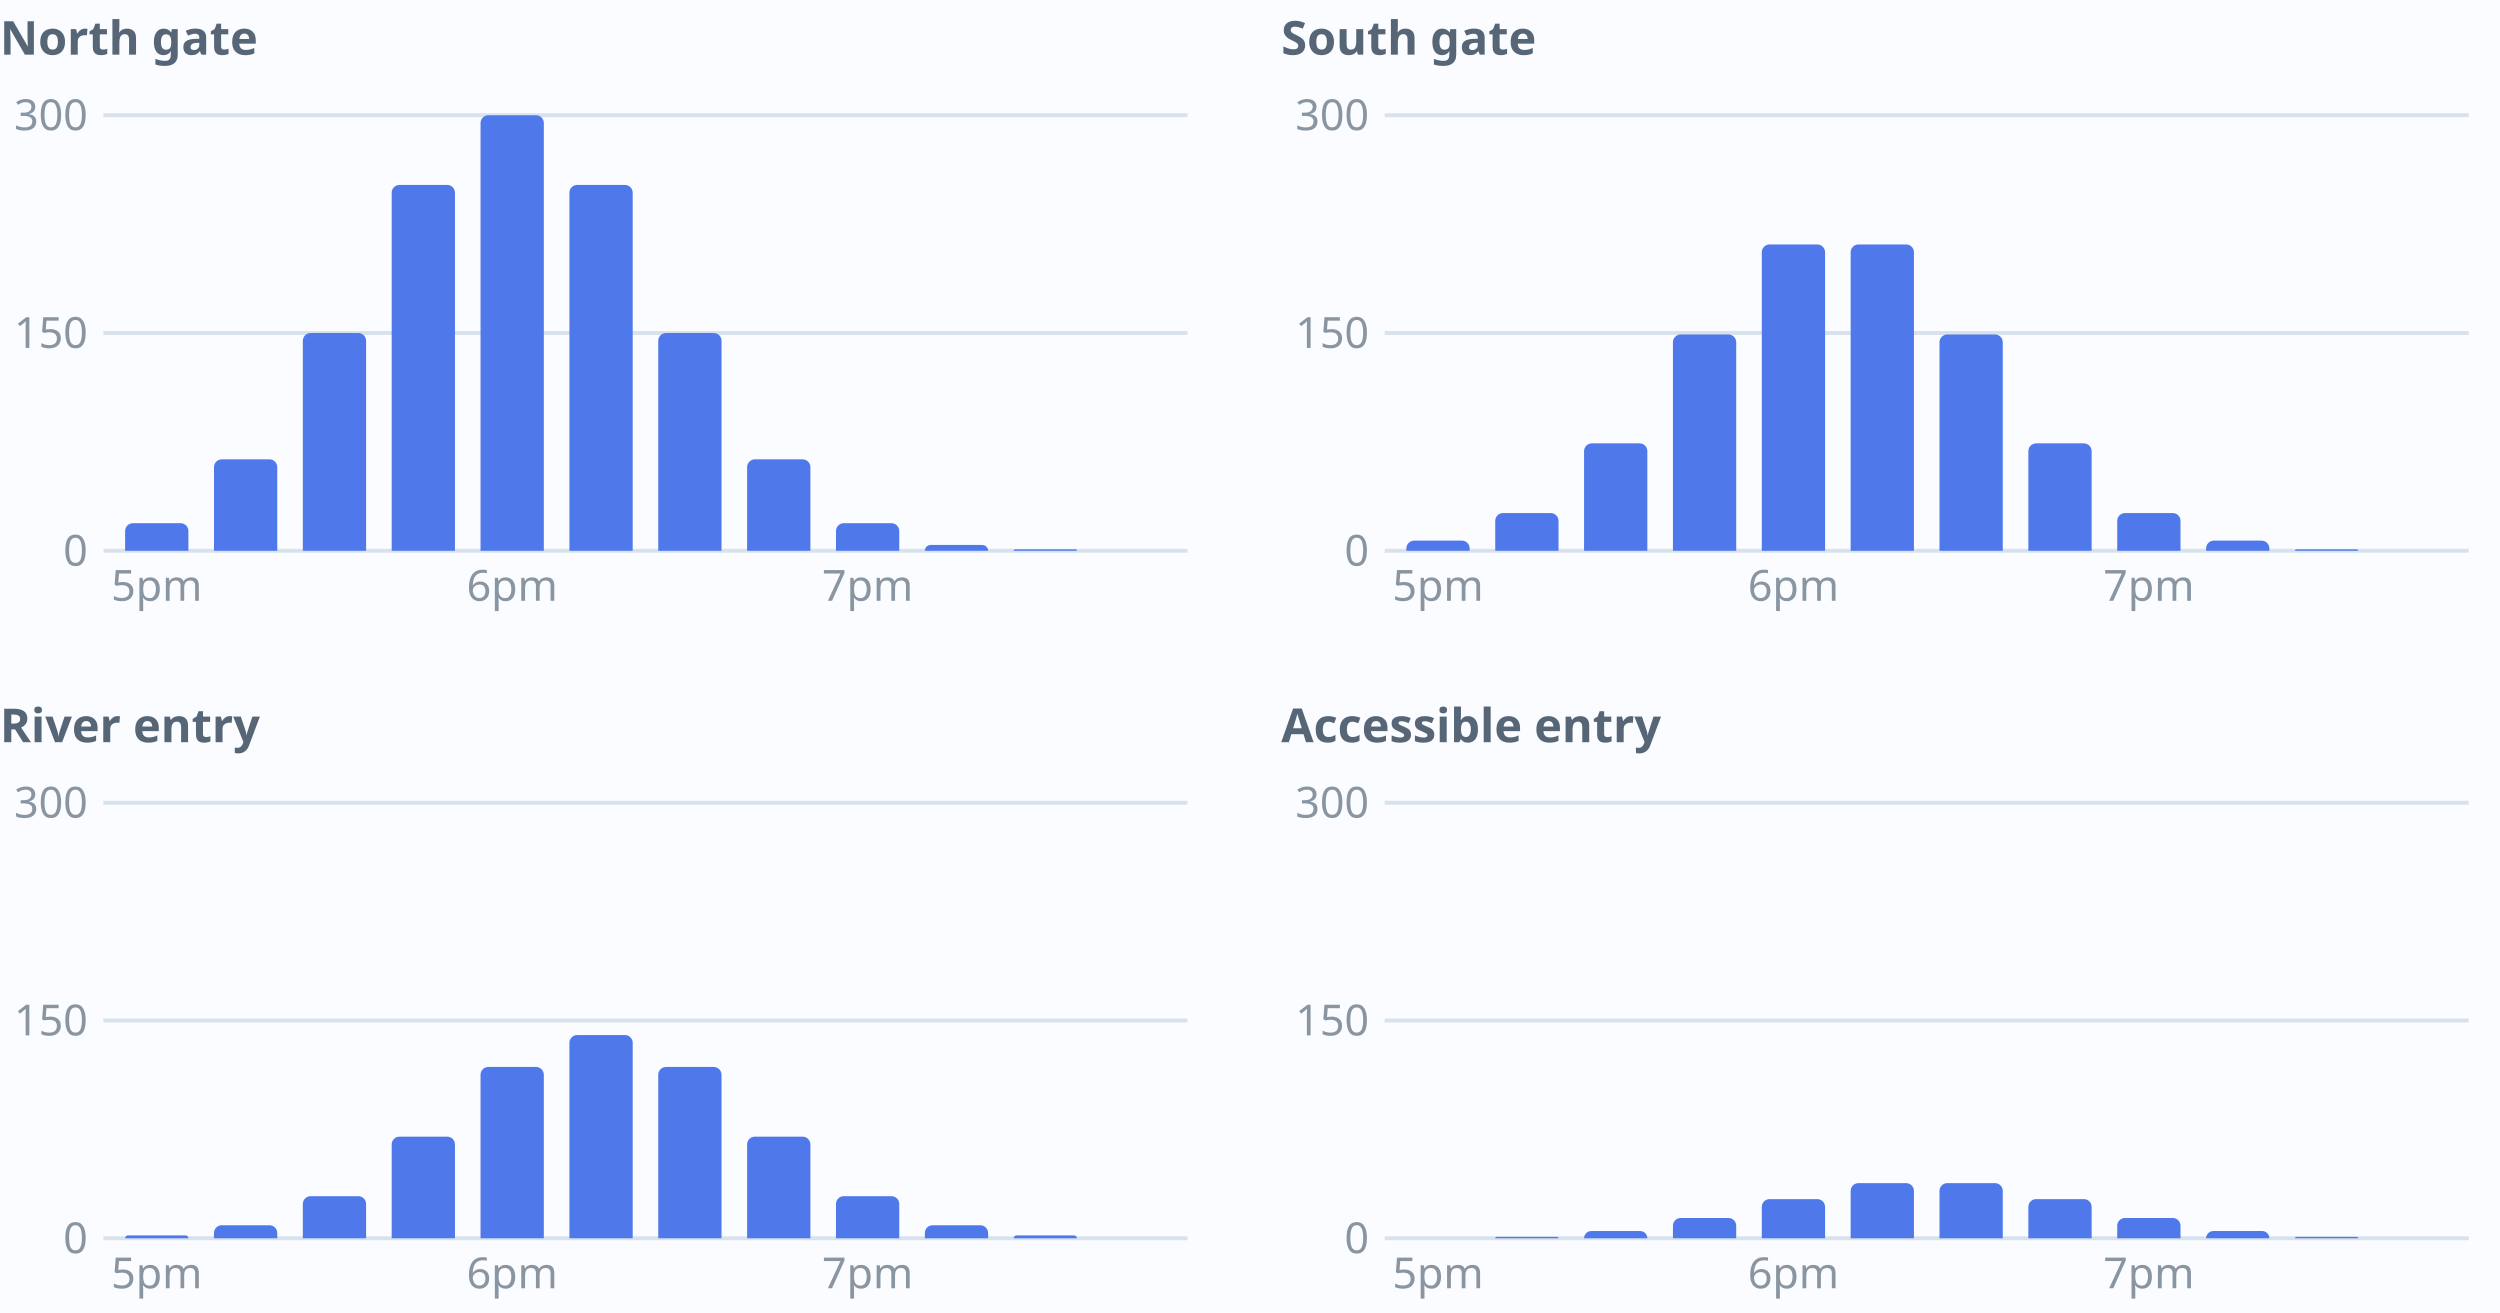
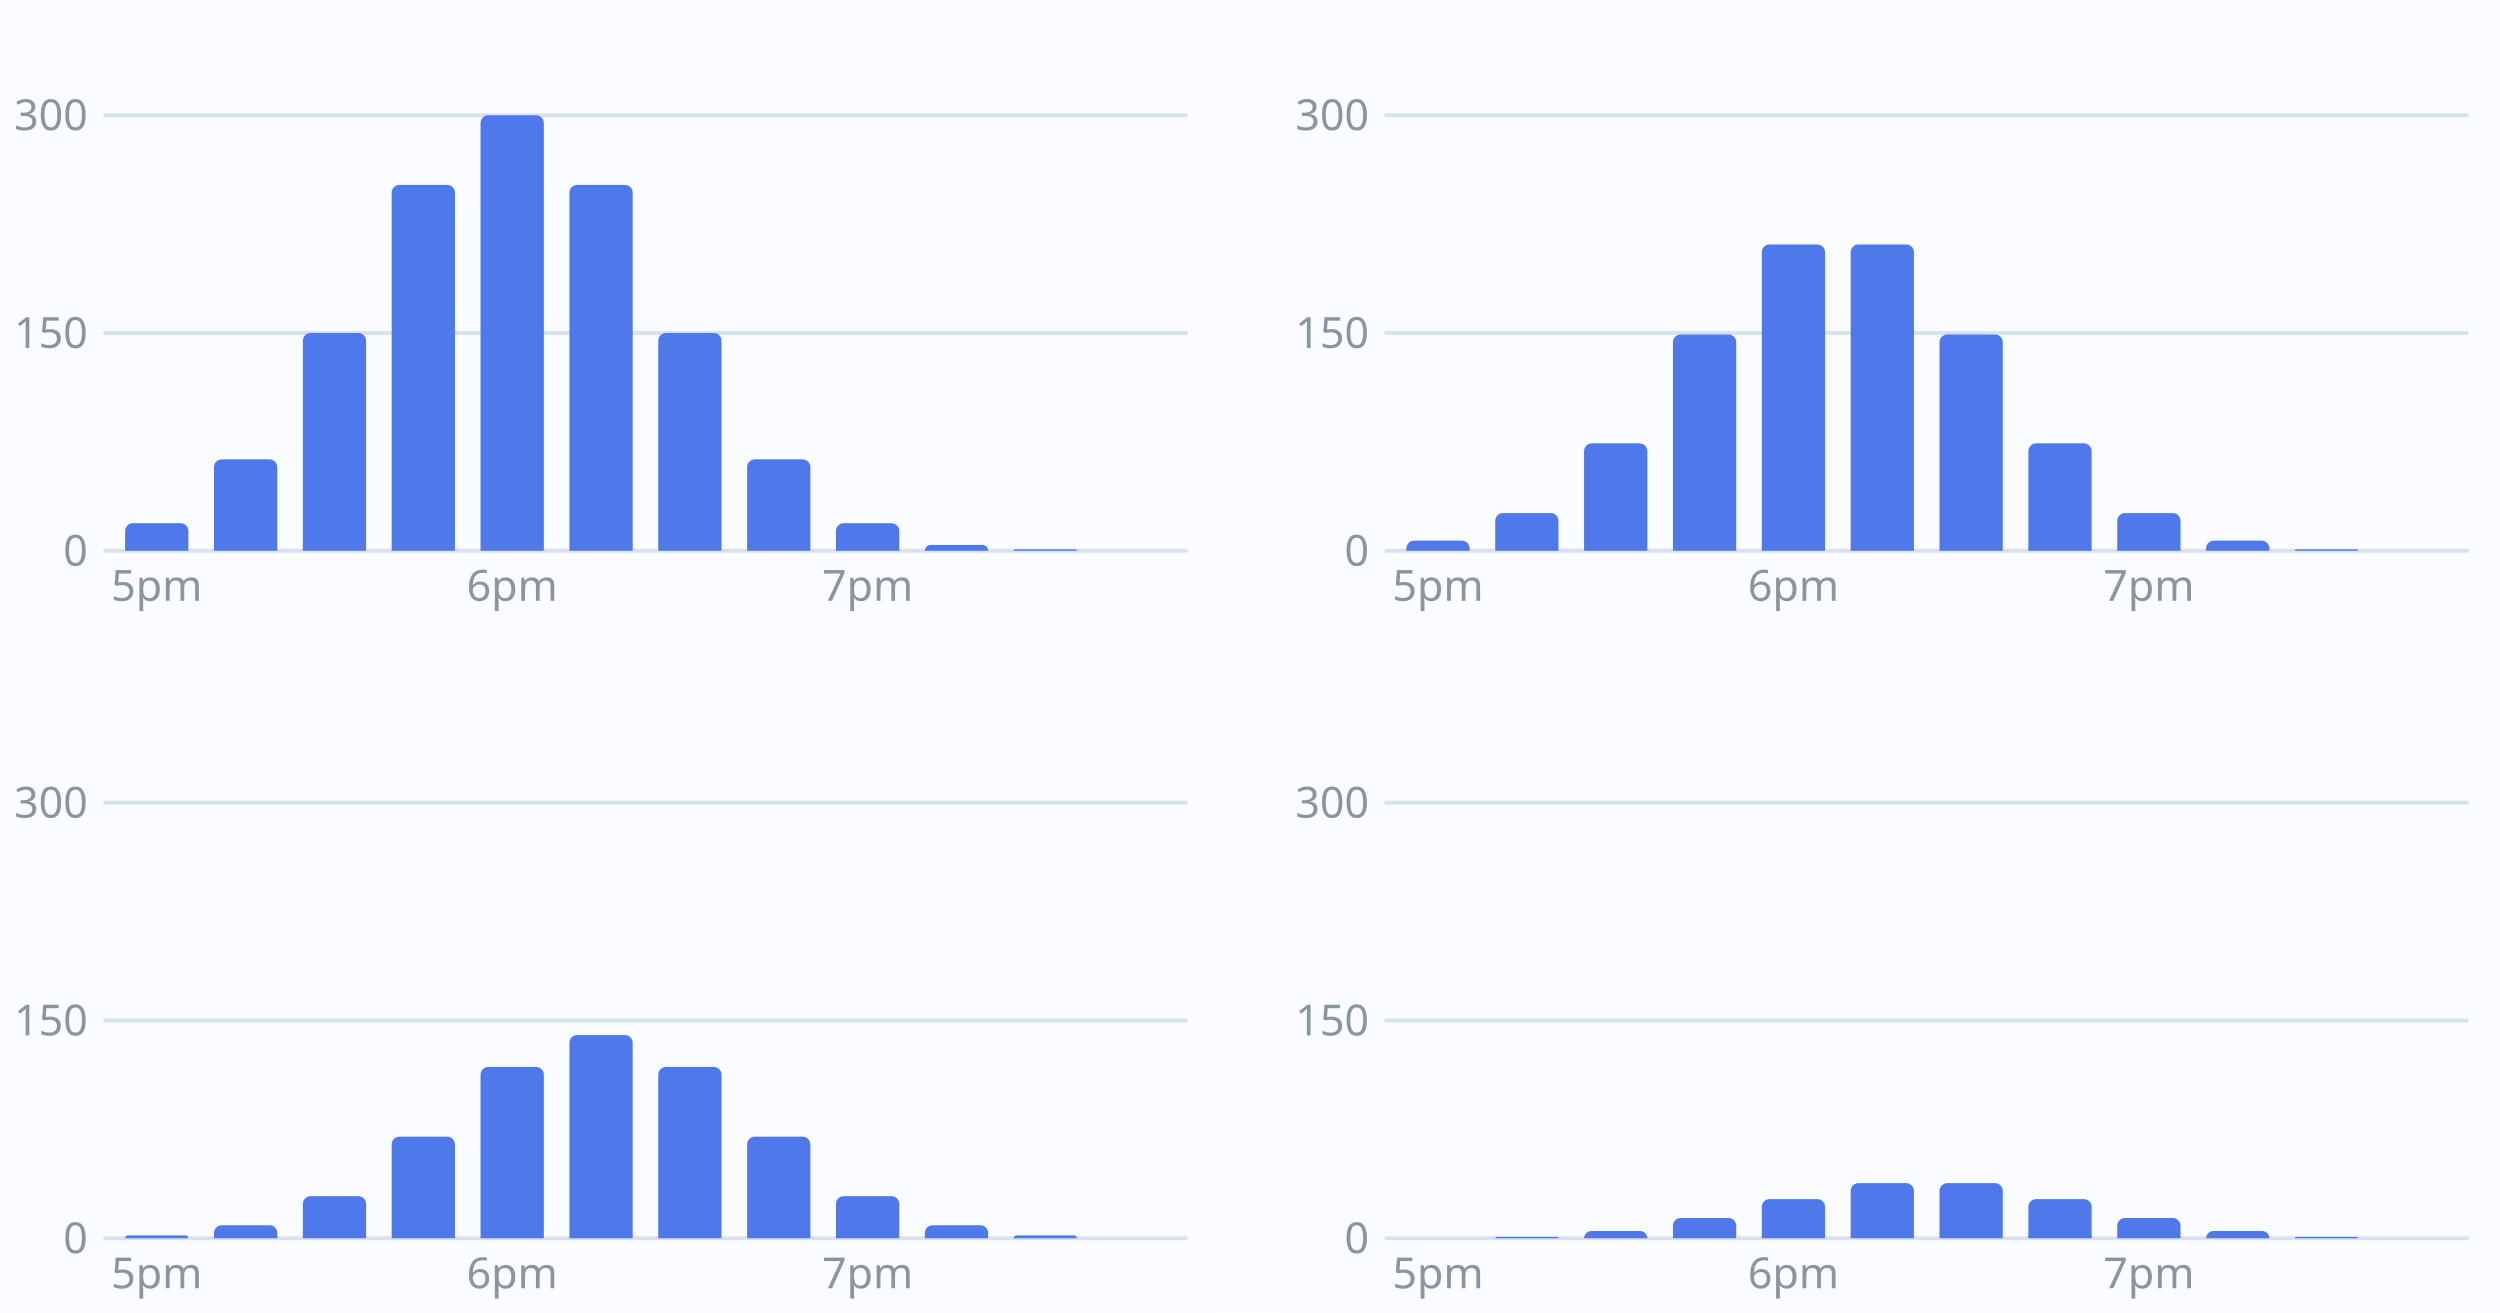
<svg xmlns="http://www.w3.org/2000/svg" width="640" height="336" viewBox="0 0 640 336" role="img" aria-label="North gate took the rush, so open River entry earlier" style="font-family:Intermission,system-ui,sans-serif">
  <rect width="640" height="336" fill="#fafcff" />
-   <text x="0" y="14" font-size="12" font-weight="600" fill="#566676">North gate</text>
+   <text x="0" y="14" font-size="12" font-weight="600" fill="#566676" />
  <g transform="translate(0 20)">
    <svg class="ts-chart" width="312" height="140" viewBox="0 0 312 140" role="img" aria-roledescription="chart" aria-label="Scans peaked at 300 at 6pm on Sat 14 Nov" style="font-family:Intermission,system-ui,sans-serif;font-size:11px;font-variant-numeric:tabular-nums;color:#566676;background:#fafcff;display:block;overflow:visible">
      <style>[data-ts-key^="label-"]{paint-order:stroke;stroke:#fafcff;stroke-width:3px;stroke-linejoin:round}</style>
      <rect x="0" y="0" width="312" height="140" fill="#fafcff" />
      <g data-ts-key="grid" class="ts-chart__grid" aria-hidden="true" stroke="#d7e2ed" stroke-opacity="0.11" stroke-width="1">
        <line data-ts-key="y-grid:number:0" stroke="#d7e2ed" stroke-opacity="1" x1="26.48" y1="121" x2="304" y2="121" />
        <line data-ts-key="y-grid:number:150" stroke="#d7e2ed" stroke-opacity="1" x1="26.48" y1="65.25" x2="304" y2="65.25" />
        <line data-ts-key="y-grid:number:300" stroke="#d7e2ed" stroke-opacity="1" x1="26.48" y1="9.5" x2="304" y2="9.5" />
      </g>
      <g data-ts-key="marks" class="ts-chart__marks">
        <g data-ts-key="series-1" class="ts-chart__bar ts-chart__bar-y" aria-hidden="true">
          <path data-ts-key="series-1:object:null:string:16:2026-11-14T17:00" fill="#4f79ea" stroke="none" stroke-dasharray="none" d="M34.03,113.94H46.23A2,2 0 0 1 48.23,115.94V121A0,0 0 0 1 48.23,121H32.03A0,0 0 0 1 32.03,121V115.94A2,2 0 0 1 34.03,113.94Z" />
          <path data-ts-key="series-1:object:null:string:16:2026-11-14T17:15" fill="#4f79ea" stroke="none" stroke-dasharray="none" d="M56.78,97.59H68.98A2,2 0 0 1 70.98,99.59V121A0,0 0 0 1 70.98,121H54.78A0,0 0 0 1 54.78,121V99.59A2,2 0 0 1 56.78,97.59Z" />
          <path data-ts-key="series-1:object:null:string:16:2026-11-14T17:30" fill="#4f79ea" stroke="none" stroke-dasharray="none" d="M79.52,65.25H91.72A2,2 0 0 1 93.72,67.25V121A0,0 0 0 1 93.72,121H77.52A0,0 0 0 1 77.52,121V67.25A2,2 0 0 1 79.52,65.25Z" />
          <path data-ts-key="series-1:object:null:string:16:2026-11-14T17:45" fill="#4f79ea" stroke="none" stroke-dasharray="none" d="M102.27,27.34H114.47A2,2 0 0 1 116.47,29.34V121A0,0 0 0 1 116.47,121H100.27A0,0 0 0 1 100.27,121V29.34A2,2 0 0 1 102.27,27.34Z" />
          <path data-ts-key="series-1:object:null:string:16:2026-11-14T18:00" fill="#4f79ea" stroke="none" stroke-dasharray="none" d="M125.02,9.5H137.22A2,2 0 0 1 139.22,11.5V121A0,0 0 0 1 139.22,121H123.02A0,0 0 0 1 123.02,121V11.5A2,2 0 0 1 125.02,9.5Z" />
          <path data-ts-key="series-1:object:null:string:16:2026-11-14T18:15" fill="#4f79ea" stroke="none" stroke-dasharray="none" d="M147.77,27.34H159.97A2,2 0 0 1 161.97,29.34V121A0,0 0 0 1 161.97,121H145.77A0,0 0 0 1 145.77,121V29.34A2,2 0 0 1 147.77,27.34Z" />
          <path data-ts-key="series-1:object:null:string:16:2026-11-14T18:30" fill="#4f79ea" stroke="none" stroke-dasharray="none" d="M170.51,65.25H182.71A2,2 0 0 1 184.71,67.25V121A0,0 0 0 1 184.71,121H168.51A0,0 0 0 1 168.51,121V67.25A2,2 0 0 1 170.51,65.25Z" />
          <path data-ts-key="series-1:object:null:string:16:2026-11-14T18:45" fill="#4f79ea" stroke="none" stroke-dasharray="none" d="M193.26,97.59H205.46A2,2 0 0 1 207.46,99.59V121A0,0 0 0 1 207.46,121H191.26A0,0 0 0 1 191.26,121V99.59A2,2 0 0 1 193.26,97.59Z" />
          <path data-ts-key="series-1:object:null:string:16:2026-11-14T19:00" fill="#4f79ea" stroke="none" stroke-dasharray="none" d="M216.01,113.94H228.21A2,2 0 0 1 230.21,115.94V121A0,0 0 0 1 230.21,121H214.01A0,0 0 0 1 214.01,121V115.94A2,2 0 0 1 216.01,113.94Z" />
          <path data-ts-key="series-1:object:null:string:16:2026-11-14T19:15" fill="#4f79ea" stroke="none" stroke-dasharray="none" d="M238.24,119.51H251.47A1.49,1.49 0 0 1 252.96,121V121A0,0 0 0 1 252.96,121H236.76A0,0 0 0 1 236.76,121V121A1.49,1.49 0 0 1 238.24,119.51Z" />
          <path data-ts-key="series-1:object:null:string:16:2026-11-14T19:30" fill="#4f79ea" stroke="none" stroke-dasharray="none" d="M259.88,120.63H275.33A0.37,0.37 0 0 1 275.7,121V121A0,0 0 0 1 275.7,121H259.5A0,0 0 0 1 259.5,121V121A0.37,0.37 0 0 1 259.88,120.63Z" />
          <path data-ts-key="series-1:object:null:string:16:2026-11-14T19:45" fill="#4f79ea" stroke="none" stroke-dasharray="none" d="M282.25,121H298.45A0,0 0 0 1 298.45,121V121A0,0 0 0 1 298.45,121H282.25A0,0 0 0 1 282.25,121V121A0,0 0 0 1 282.25,121Z" />
        </g>
      </g>
      <g data-ts-key="axes" class="ts-chart__axes" aria-hidden="true">
        <text data-ts-key="x-tick-label:string:16:2026-11-14T17:00" fill="#566676" fill-opacity="0.68" x="40.13" y="133.8" text-anchor="middle" font-size="11" font-family="inherit">5pm</text>
        <text data-ts-key="x-tick-label:string:16:2026-11-14T18:00" fill="#566676" fill-opacity="0.68" x="131.12" y="133.8" text-anchor="middle" font-size="11" font-family="inherit">6pm</text>
        <text data-ts-key="x-tick-label:string:16:2026-11-14T19:00" fill="#566676" fill-opacity="0.68" x="222.11" y="133.8" text-anchor="middle" font-size="11" font-family="inherit">7pm</text>
        <text data-ts-key="y-tick-label:number:0" fill="#566676" fill-opacity="0.68" x="22.48" y="121" text-anchor="end" dominant-baseline="middle" font-size="11" font-family="inherit">0</text>
        <text data-ts-key="y-tick-label:number:150" fill="#566676" fill-opacity="0.68" x="22.48" y="65.25" text-anchor="end" dominant-baseline="middle" font-size="11" font-family="inherit">150</text>
        <text data-ts-key="y-tick-label:number:300" fill="#566676" fill-opacity="0.68" x="22.48" y="9.5" text-anchor="end" dominant-baseline="middle" font-size="11" font-family="inherit">300</text>
      </g>
    </svg>
  </g>
-   <text x="328" y="14" font-size="12" font-weight="600" fill="#566676">South gate</text>
+   <text x="328" y="14" font-size="12" font-weight="600" fill="#566676" />
  <g transform="translate(328 20)">
    <svg class="ts-chart" width="312" height="140" viewBox="0 0 312 140" role="img" aria-roledescription="chart" aria-label="Scans peaked at 211 at 6pm on Sat 14 Nov" style="font-family:Intermission,system-ui,sans-serif;font-size:11px;font-variant-numeric:tabular-nums;color:#566676;background:#fafcff;display:block;overflow:visible">
      <style>[data-ts-key^="label-"]{paint-order:stroke;stroke:#fafcff;stroke-width:3px;stroke-linejoin:round}</style>
      <rect x="0" y="0" width="312" height="140" fill="#fafcff" />
      <g data-ts-key="grid" class="ts-chart__grid" aria-hidden="true" stroke="#d7e2ed" stroke-opacity="0.11" stroke-width="1">
        <line data-ts-key="y-grid:number:0" stroke="#d7e2ed" stroke-opacity="1" x1="26.48" y1="121" x2="304" y2="121" />
        <line data-ts-key="y-grid:number:150" stroke="#d7e2ed" stroke-opacity="1" x1="26.48" y1="65.25" x2="304" y2="65.25" />
        <line data-ts-key="y-grid:number:300" stroke="#d7e2ed" stroke-opacity="1" x1="26.48" y1="9.5" x2="304" y2="9.5" />
      </g>
      <g data-ts-key="marks" class="ts-chart__marks">
        <g data-ts-key="series-1" class="ts-chart__bar ts-chart__bar-y" aria-hidden="true">
          <path data-ts-key="series-1:object:null:string:16:2026-11-14T17:00" fill="#4f79ea" stroke="none" stroke-dasharray="none" d="M34.03,118.4H46.23A2,2 0 0 1 48.23,120.4V121A0,0 0 0 1 48.23,121H32.03A0,0 0 0 1 32.03,121V120.4A2,2 0 0 1 34.03,118.4Z" />
          <path data-ts-key="series-1:object:null:string:16:2026-11-14T17:15" fill="#4f79ea" stroke="none" stroke-dasharray="none" d="M56.78,111.34H68.98A2,2 0 0 1 70.98,113.34V121A0,0 0 0 1 70.98,121H54.78A0,0 0 0 1 54.78,121V113.34A2,2 0 0 1 56.78,111.34Z" />
          <path data-ts-key="series-1:object:null:string:16:2026-11-14T17:30" fill="#4f79ea" stroke="none" stroke-dasharray="none" d="M79.52,93.5H91.72A2,2 0 0 1 93.72,95.5V121A0,0 0 0 1 93.72,121H77.52A0,0 0 0 1 77.52,121V95.5A2,2 0 0 1 79.52,93.5Z" />
          <path data-ts-key="series-1:object:null:string:16:2026-11-14T17:45" fill="#4f79ea" stroke="none" stroke-dasharray="none" d="M102.27,65.62H114.47A2,2 0 0 1 116.47,67.62V121A0,0 0 0 1 116.47,121H100.27A0,0 0 0 1 100.27,121V67.62A2,2 0 0 1 102.27,65.62Z" />
          <path data-ts-key="series-1:object:null:string:16:2026-11-14T18:00" fill="#4f79ea" stroke="none" stroke-dasharray="none" d="M125.02,42.58H137.22A2,2 0 0 1 139.22,44.58V121A0,0 0 0 1 139.22,121H123.02A0,0 0 0 1 123.02,121V44.58A2,2 0 0 1 125.02,42.58Z" />
          <path data-ts-key="series-1:object:null:string:16:2026-11-14T18:15" fill="#4f79ea" stroke="none" stroke-dasharray="none" d="M147.77,42.58H159.97A2,2 0 0 1 161.97,44.58V121A0,0 0 0 1 161.97,121H145.77A0,0 0 0 1 145.77,121V44.58A2,2 0 0 1 147.77,42.58Z" />
          <path data-ts-key="series-1:object:null:string:16:2026-11-14T18:30" fill="#4f79ea" stroke="none" stroke-dasharray="none" d="M170.51,65.62H182.71A2,2 0 0 1 184.71,67.62V121A0,0 0 0 1 184.71,121H168.51A0,0 0 0 1 168.51,121V67.62A2,2 0 0 1 170.51,65.62Z" />
          <path data-ts-key="series-1:object:null:string:16:2026-11-14T18:45" fill="#4f79ea" stroke="none" stroke-dasharray="none" d="M193.26,93.5H205.46A2,2 0 0 1 207.46,95.5V121A0,0 0 0 1 207.46,121H191.26A0,0 0 0 1 191.26,121V95.5A2,2 0 0 1 193.26,93.5Z" />
          <path data-ts-key="series-1:object:null:string:16:2026-11-14T19:00" fill="#4f79ea" stroke="none" stroke-dasharray="none" d="M216.01,111.34H228.21A2,2 0 0 1 230.21,113.34V121A0,0 0 0 1 230.21,121H214.01A0,0 0 0 1 214.01,121V113.34A2,2 0 0 1 216.01,111.34Z" />
          <path data-ts-key="series-1:object:null:string:16:2026-11-14T19:15" fill="#4f79ea" stroke="none" stroke-dasharray="none" d="M238.76,118.4H250.96A2,2 0 0 1 252.96,120.4V121A0,0 0 0 1 252.96,121H236.76A0,0 0 0 1 236.76,121V120.4A2,2 0 0 1 238.76,118.4Z" />
          <path data-ts-key="series-1:object:null:string:16:2026-11-14T19:30" fill="#4f79ea" stroke="none" stroke-dasharray="none" d="M259.88,120.63H275.33A0.37,0.37 0 0 1 275.7,121V121A0,0 0 0 1 275.7,121H259.5A0,0 0 0 1 259.5,121V121A0.37,0.37 0 0 1 259.88,120.63Z" />
          <path data-ts-key="series-1:object:null:string:16:2026-11-14T19:45" fill="#4f79ea" stroke="none" stroke-dasharray="none" d="M282.25,121H298.45A0,0 0 0 1 298.45,121V121A0,0 0 0 1 298.45,121H282.25A0,0 0 0 1 282.25,121V121A0,0 0 0 1 282.25,121Z" />
        </g>
      </g>
      <g data-ts-key="axes" class="ts-chart__axes" aria-hidden="true">
        <text data-ts-key="x-tick-label:string:16:2026-11-14T17:00" fill="#566676" fill-opacity="0.68" x="40.13" y="133.8" text-anchor="middle" font-size="11" font-family="inherit">5pm</text>
        <text data-ts-key="x-tick-label:string:16:2026-11-14T18:00" fill="#566676" fill-opacity="0.68" x="131.12" y="133.8" text-anchor="middle" font-size="11" font-family="inherit">6pm</text>
        <text data-ts-key="x-tick-label:string:16:2026-11-14T19:00" fill="#566676" fill-opacity="0.68" x="222.11" y="133.8" text-anchor="middle" font-size="11" font-family="inherit">7pm</text>
        <text data-ts-key="y-tick-label:number:0" fill="#566676" fill-opacity="0.68" x="22.48" y="121" text-anchor="end" dominant-baseline="middle" font-size="11" font-family="inherit">0</text>
        <text data-ts-key="y-tick-label:number:150" fill="#566676" fill-opacity="0.68" x="22.48" y="65.25" text-anchor="end" dominant-baseline="middle" font-size="11" font-family="inherit">150</text>
        <text data-ts-key="y-tick-label:number:300" fill="#566676" fill-opacity="0.68" x="22.48" y="9.5" text-anchor="end" dominant-baseline="middle" font-size="11" font-family="inherit">300</text>
      </g>
    </svg>
  </g>
-   <text x="0" y="190" font-size="12" font-weight="600" fill="#566676">River entry</text>
+   <text x="0" y="190" font-size="12" font-weight="600" fill="#566676" />
  <g transform="translate(0 196)">
    <svg class="ts-chart" width="312" height="140" viewBox="0 0 312 140" role="img" aria-roledescription="chart" aria-label="Scans peaked at 140 at 6:15pm on Sat 14 Nov" style="font-family:Intermission,system-ui,sans-serif;font-size:11px;font-variant-numeric:tabular-nums;color:#566676;background:#fafcff;display:block;overflow:visible">
      <style>[data-ts-key^="label-"]{paint-order:stroke;stroke:#fafcff;stroke-width:3px;stroke-linejoin:round}</style>
      <rect x="0" y="0" width="312" height="140" fill="#fafcff" />
      <g data-ts-key="grid" class="ts-chart__grid" aria-hidden="true" stroke="#d7e2ed" stroke-opacity="0.11" stroke-width="1">
        <line data-ts-key="y-grid:number:0" stroke="#d7e2ed" stroke-opacity="1" x1="26.48" y1="121" x2="304" y2="121" />
        <line data-ts-key="y-grid:number:150" stroke="#d7e2ed" stroke-opacity="1" x1="26.48" y1="65.25" x2="304" y2="65.25" />
        <line data-ts-key="y-grid:number:300" stroke="#d7e2ed" stroke-opacity="1" x1="26.48" y1="9.5" x2="304" y2="9.5" />
      </g>
      <g data-ts-key="marks" class="ts-chart__marks">
        <g data-ts-key="series-1" class="ts-chart__bar ts-chart__bar-y" aria-hidden="true">
          <path data-ts-key="series-1:object:null:string:16:2026-11-14T17:00" fill="#4f79ea" stroke="none" stroke-dasharray="none" d="M32.77,120.26H47.48A0.74,0.74 0 0 1 48.23,121V121A0,0 0 0 1 48.23,121H32.03A0,0 0 0 1 32.03,121V121A0.74,0.74 0 0 1 32.77,120.26Z" />
          <path data-ts-key="series-1:object:null:string:16:2026-11-14T17:15" fill="#4f79ea" stroke="none" stroke-dasharray="none" d="M56.78,117.66H68.98A2,2 0 0 1 70.98,119.66V121A0,0 0 0 1 70.98,121H54.78A0,0 0 0 1 54.78,121V119.66A2,2 0 0 1 56.78,117.66Z" />
          <path data-ts-key="series-1:object:null:string:16:2026-11-14T17:30" fill="#4f79ea" stroke="none" stroke-dasharray="none" d="M79.52,110.22H91.72A2,2 0 0 1 93.72,112.22V121A0,0 0 0 1 93.72,121H77.52A0,0 0 0 1 77.52,121V112.22A2,2 0 0 1 79.52,110.22Z" />
          <path data-ts-key="series-1:object:null:string:16:2026-11-14T17:45" fill="#4f79ea" stroke="none" stroke-dasharray="none" d="M102.27,94.98H114.47A2,2 0 0 1 116.47,96.98V121A0,0 0 0 1 116.47,121H100.27A0,0 0 0 1 100.27,121V96.98A2,2 0 0 1 102.27,94.98Z" />
          <path data-ts-key="series-1:object:null:string:16:2026-11-14T18:00" fill="#4f79ea" stroke="none" stroke-dasharray="none" d="M125.02,77.14H137.22A2,2 0 0 1 139.22,79.14V121A0,0 0 0 1 139.22,121H123.02A0,0 0 0 1 123.02,121V79.14A2,2 0 0 1 125.02,77.14Z" />
          <path data-ts-key="series-1:object:null:string:16:2026-11-14T18:15" fill="#4f79ea" stroke="none" stroke-dasharray="none" d="M147.77,68.97H159.97A2,2 0 0 1 161.97,70.97V121A0,0 0 0 1 161.97,121H145.77A0,0 0 0 1 145.77,121V70.97A2,2 0 0 1 147.77,68.97Z" />
          <path data-ts-key="series-1:object:null:string:16:2026-11-14T18:30" fill="#4f79ea" stroke="none" stroke-dasharray="none" d="M170.51,77.14H182.71A2,2 0 0 1 184.71,79.14V121A0,0 0 0 1 184.71,121H168.51A0,0 0 0 1 168.51,121V79.14A2,2 0 0 1 170.51,77.14Z" />
          <path data-ts-key="series-1:object:null:string:16:2026-11-14T18:45" fill="#4f79ea" stroke="none" stroke-dasharray="none" d="M193.26,94.98H205.46A2,2 0 0 1 207.46,96.98V121A0,0 0 0 1 207.46,121H191.26A0,0 0 0 1 191.26,121V96.98A2,2 0 0 1 193.26,94.98Z" />
          <path data-ts-key="series-1:object:null:string:16:2026-11-14T19:00" fill="#4f79ea" stroke="none" stroke-dasharray="none" d="M216.01,110.22H228.21A2,2 0 0 1 230.21,112.22V121A0,0 0 0 1 230.21,121H214.01A0,0 0 0 1 214.01,121V112.22A2,2 0 0 1 216.01,110.22Z" />
          <path data-ts-key="series-1:object:null:string:16:2026-11-14T19:15" fill="#4f79ea" stroke="none" stroke-dasharray="none" d="M238.76,117.66H250.96A2,2 0 0 1 252.96,119.66V121A0,0 0 0 1 252.96,121H236.76A0,0 0 0 1 236.76,121V119.66A2,2 0 0 1 238.76,117.66Z" />
          <path data-ts-key="series-1:object:null:string:16:2026-11-14T19:30" fill="#4f79ea" stroke="none" stroke-dasharray="none" d="M260.25,120.26H274.96A0.74,0.74 0 0 1 275.7,121V121A0,0 0 0 1 275.7,121H259.5A0,0 0 0 1 259.5,121V121A0.74,0.74 0 0 1 260.25,120.26Z" />
          <path data-ts-key="series-1:object:null:string:16:2026-11-14T19:45" fill="#4f79ea" stroke="none" stroke-dasharray="none" d="M282.25,121H298.45A0,0 0 0 1 298.45,121V121A0,0 0 0 1 298.45,121H282.25A0,0 0 0 1 282.25,121V121A0,0 0 0 1 282.25,121Z" />
        </g>
      </g>
      <g data-ts-key="axes" class="ts-chart__axes" aria-hidden="true">
        <text data-ts-key="x-tick-label:string:16:2026-11-14T17:00" fill="#566676" fill-opacity="0.68" x="40.13" y="133.8" text-anchor="middle" font-size="11" font-family="inherit">5pm</text>
        <text data-ts-key="x-tick-label:string:16:2026-11-14T18:00" fill="#566676" fill-opacity="0.68" x="131.12" y="133.8" text-anchor="middle" font-size="11" font-family="inherit">6pm</text>
        <text data-ts-key="x-tick-label:string:16:2026-11-14T19:00" fill="#566676" fill-opacity="0.68" x="222.11" y="133.8" text-anchor="middle" font-size="11" font-family="inherit">7pm</text>
        <text data-ts-key="y-tick-label:number:0" fill="#566676" fill-opacity="0.68" x="22.48" y="121" text-anchor="end" dominant-baseline="middle" font-size="11" font-family="inherit">0</text>
        <text data-ts-key="y-tick-label:number:150" fill="#566676" fill-opacity="0.68" x="22.48" y="65.25" text-anchor="end" dominant-baseline="middle" font-size="11" font-family="inherit">150</text>
        <text data-ts-key="y-tick-label:number:300" fill="#566676" fill-opacity="0.68" x="22.48" y="9.5" text-anchor="end" dominant-baseline="middle" font-size="11" font-family="inherit">300</text>
      </g>
    </svg>
  </g>
-   <text x="328" y="190" font-size="12" font-weight="600" fill="#566676">Accessible entry</text>
+   <text x="328" y="190" font-size="12" font-weight="600" fill="#566676" />
  <g transform="translate(328 196)">
    <svg class="ts-chart" width="312" height="140" viewBox="0 0 312 140" role="img" aria-roledescription="chart" aria-label="Scans peaked at 38 at 6:15pm on Sat 14 Nov" style="font-family:Intermission,system-ui,sans-serif;font-size:11px;font-variant-numeric:tabular-nums;color:#566676;background:#fafcff;display:block;overflow:visible">
      <style>[data-ts-key^="label-"]{paint-order:stroke;stroke:#fafcff;stroke-width:3px;stroke-linejoin:round}</style>
      <rect x="0" y="0" width="312" height="140" fill="#fafcff" />
      <g data-ts-key="grid" class="ts-chart__grid" aria-hidden="true" stroke="#d7e2ed" stroke-opacity="0.11" stroke-width="1">
        <line data-ts-key="y-grid:number:0" stroke="#d7e2ed" stroke-opacity="1" x1="26.48" y1="121" x2="304" y2="121" />
        <line data-ts-key="y-grid:number:150" stroke="#d7e2ed" stroke-opacity="1" x1="26.48" y1="65.25" x2="304" y2="65.25" />
        <line data-ts-key="y-grid:number:300" stroke="#d7e2ed" stroke-opacity="1" x1="26.48" y1="9.5" x2="304" y2="9.5" />
      </g>
      <g data-ts-key="marks" class="ts-chart__marks">
        <g data-ts-key="series-1" class="ts-chart__bar ts-chart__bar-y" aria-hidden="true">
          <path data-ts-key="series-1:object:null:string:16:2026-11-14T17:00" fill="#4f79ea" stroke="none" stroke-dasharray="none" d="M32.03,121H48.23A0,0 0 0 1 48.23,121V121A0,0 0 0 1 48.23,121H32.03A0,0 0 0 1 32.03,121V121A0,0 0 0 1 32.03,121Z" />
          <path data-ts-key="series-1:object:null:string:16:2026-11-14T17:15" fill="#4f79ea" stroke="none" stroke-dasharray="none" d="M55.15,120.63H70.6A0.37,0.37 0 0 1 70.98,121V121A0,0 0 0 1 70.98,121H54.78A0,0 0 0 1 54.78,121V121A0.37,0.37 0 0 1 55.15,120.63Z" />
          <path data-ts-key="series-1:object:null:string:16:2026-11-14T17:30" fill="#4f79ea" stroke="none" stroke-dasharray="none" d="M79.38,119.14H91.86A1.86,1.86 0 0 1 93.72,121V121A0,0 0 0 1 93.72,121H77.52A0,0 0 0 1 77.52,121V121A1.86,1.86 0 0 1 79.38,119.14Z" />
          <path data-ts-key="series-1:object:null:string:16:2026-11-14T17:45" fill="#4f79ea" stroke="none" stroke-dasharray="none" d="M102.27,115.8H114.47A2,2 0 0 1 116.47,117.8V121A0,0 0 0 1 116.47,121H100.27A0,0 0 0 1 100.27,121V117.8A2,2 0 0 1 102.27,115.8Z" />
          <path data-ts-key="series-1:object:null:string:16:2026-11-14T18:00" fill="#4f79ea" stroke="none" stroke-dasharray="none" d="M125.02,110.97H137.22A2,2 0 0 1 139.22,112.97V121A0,0 0 0 1 139.22,121H123.02A0,0 0 0 1 123.02,121V112.97A2,2 0 0 1 125.02,110.97Z" />
          <path data-ts-key="series-1:object:null:string:16:2026-11-14T18:15" fill="#4f79ea" stroke="none" stroke-dasharray="none" d="M147.77,106.88H159.97A2,2 0 0 1 161.97,108.88V121A0,0 0 0 1 161.97,121H145.77A0,0 0 0 1 145.77,121V108.88A2,2 0 0 1 147.77,106.88Z" />
          <path data-ts-key="series-1:object:null:string:16:2026-11-14T18:30" fill="#4f79ea" stroke="none" stroke-dasharray="none" d="M170.51,106.88H182.71A2,2 0 0 1 184.71,108.88V121A0,0 0 0 1 184.71,121H168.51A0,0 0 0 1 168.51,121V108.88A2,2 0 0 1 170.51,106.88Z" />
          <path data-ts-key="series-1:object:null:string:16:2026-11-14T18:45" fill="#4f79ea" stroke="none" stroke-dasharray="none" d="M193.26,110.97H205.46A2,2 0 0 1 207.46,112.97V121A0,0 0 0 1 207.46,121H191.26A0,0 0 0 1 191.26,121V112.97A2,2 0 0 1 193.26,110.97Z" />
          <path data-ts-key="series-1:object:null:string:16:2026-11-14T19:00" fill="#4f79ea" stroke="none" stroke-dasharray="none" d="M216.01,115.8H228.21A2,2 0 0 1 230.21,117.8V121A0,0 0 0 1 230.21,121H214.01A0,0 0 0 1 214.01,121V117.8A2,2 0 0 1 216.01,115.8Z" />
          <path data-ts-key="series-1:object:null:string:16:2026-11-14T19:15" fill="#4f79ea" stroke="none" stroke-dasharray="none" d="M238.62,119.14H251.1A1.86,1.86 0 0 1 252.96,121V121A0,0 0 0 1 252.96,121H236.76A0,0 0 0 1 236.76,121V121A1.86,1.86 0 0 1 238.62,119.14Z" />
          <path data-ts-key="series-1:object:null:string:16:2026-11-14T19:30" fill="#4f79ea" stroke="none" stroke-dasharray="none" d="M259.88,120.63H275.33A0.37,0.37 0 0 1 275.7,121V121A0,0 0 0 1 275.7,121H259.5A0,0 0 0 1 259.5,121V121A0.37,0.37 0 0 1 259.88,120.63Z" />
          <path data-ts-key="series-1:object:null:string:16:2026-11-14T19:45" fill="#4f79ea" stroke="none" stroke-dasharray="none" d="M282.25,121H298.45A0,0 0 0 1 298.45,121V121A0,0 0 0 1 298.45,121H282.25A0,0 0 0 1 282.25,121V121A0,0 0 0 1 282.25,121Z" />
        </g>
      </g>
      <g data-ts-key="axes" class="ts-chart__axes" aria-hidden="true">
        <text data-ts-key="x-tick-label:string:16:2026-11-14T17:00" fill="#566676" fill-opacity="0.68" x="40.13" y="133.8" text-anchor="middle" font-size="11" font-family="inherit">5pm</text>
        <text data-ts-key="x-tick-label:string:16:2026-11-14T18:00" fill="#566676" fill-opacity="0.68" x="131.12" y="133.8" text-anchor="middle" font-size="11" font-family="inherit">6pm</text>
        <text data-ts-key="x-tick-label:string:16:2026-11-14T19:00" fill="#566676" fill-opacity="0.68" x="222.11" y="133.8" text-anchor="middle" font-size="11" font-family="inherit">7pm</text>
        <text data-ts-key="y-tick-label:number:0" fill="#566676" fill-opacity="0.68" x="22.48" y="121" text-anchor="end" dominant-baseline="middle" font-size="11" font-family="inherit">0</text>
        <text data-ts-key="y-tick-label:number:150" fill="#566676" fill-opacity="0.68" x="22.48" y="65.25" text-anchor="end" dominant-baseline="middle" font-size="11" font-family="inherit">150</text>
        <text data-ts-key="y-tick-label:number:300" fill="#566676" fill-opacity="0.68" x="22.48" y="9.5" text-anchor="end" dominant-baseline="middle" font-size="11" font-family="inherit">300</text>
      </g>
    </svg>
  </g>
</svg>
